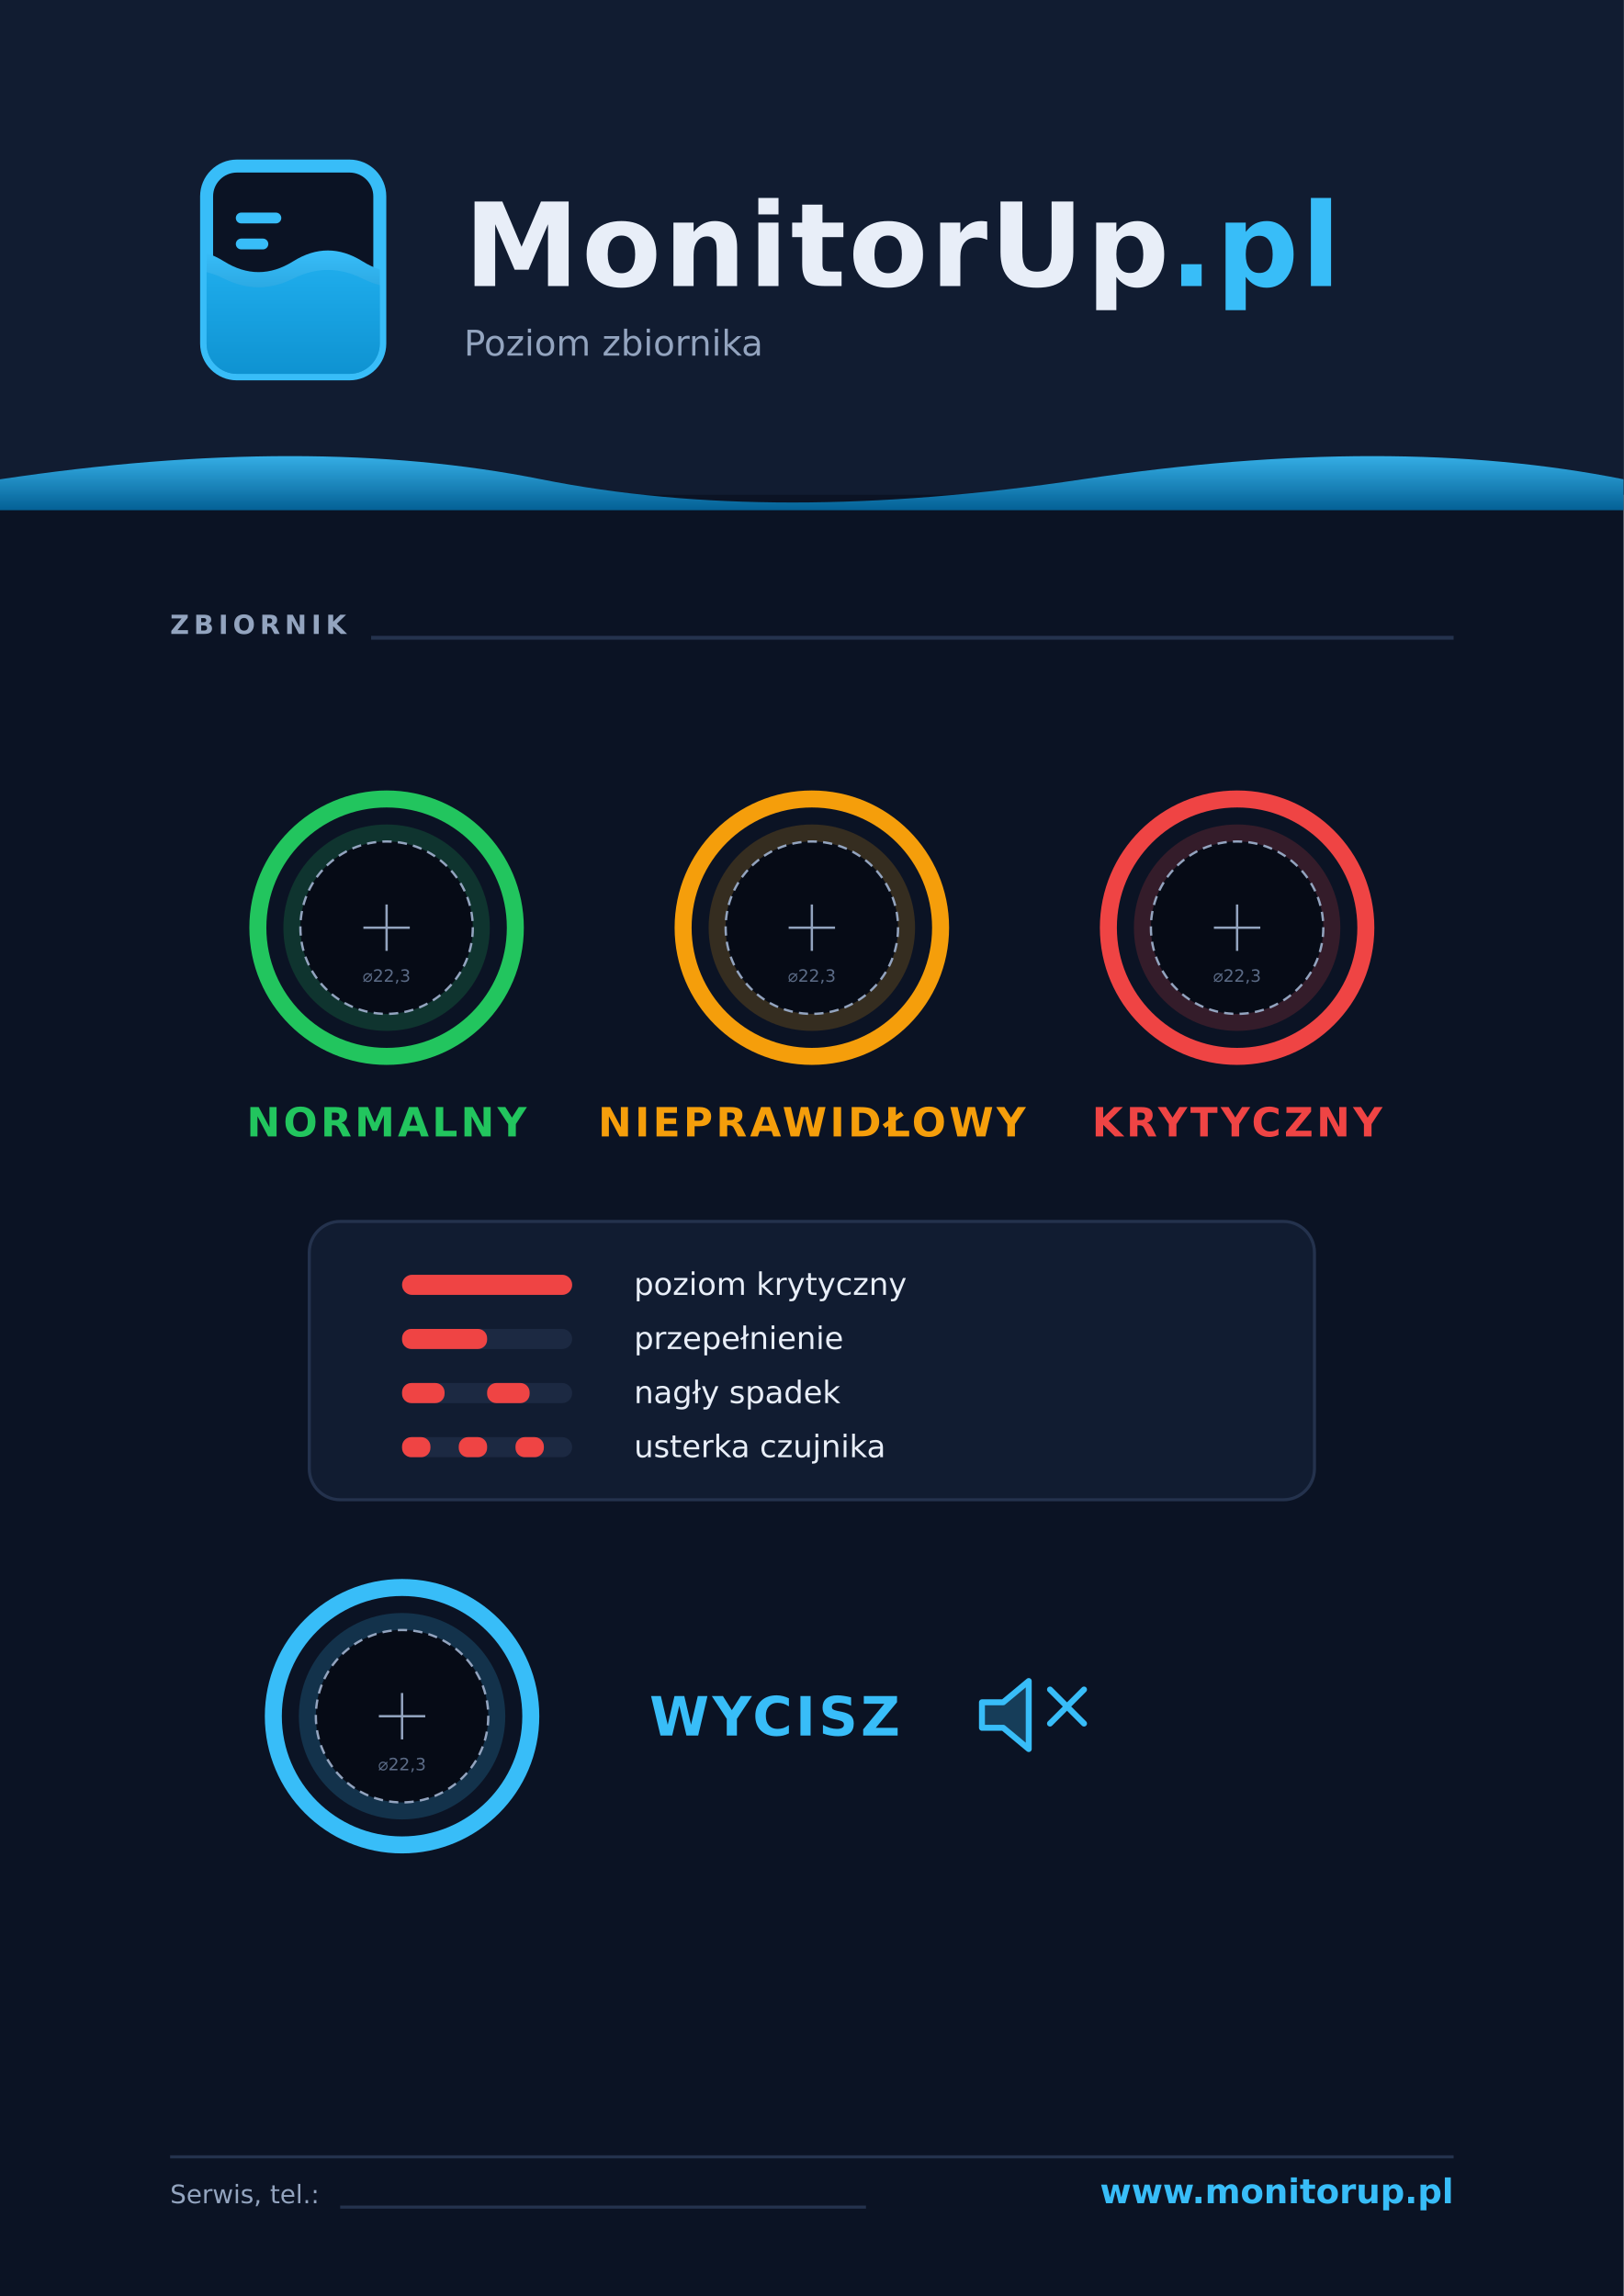
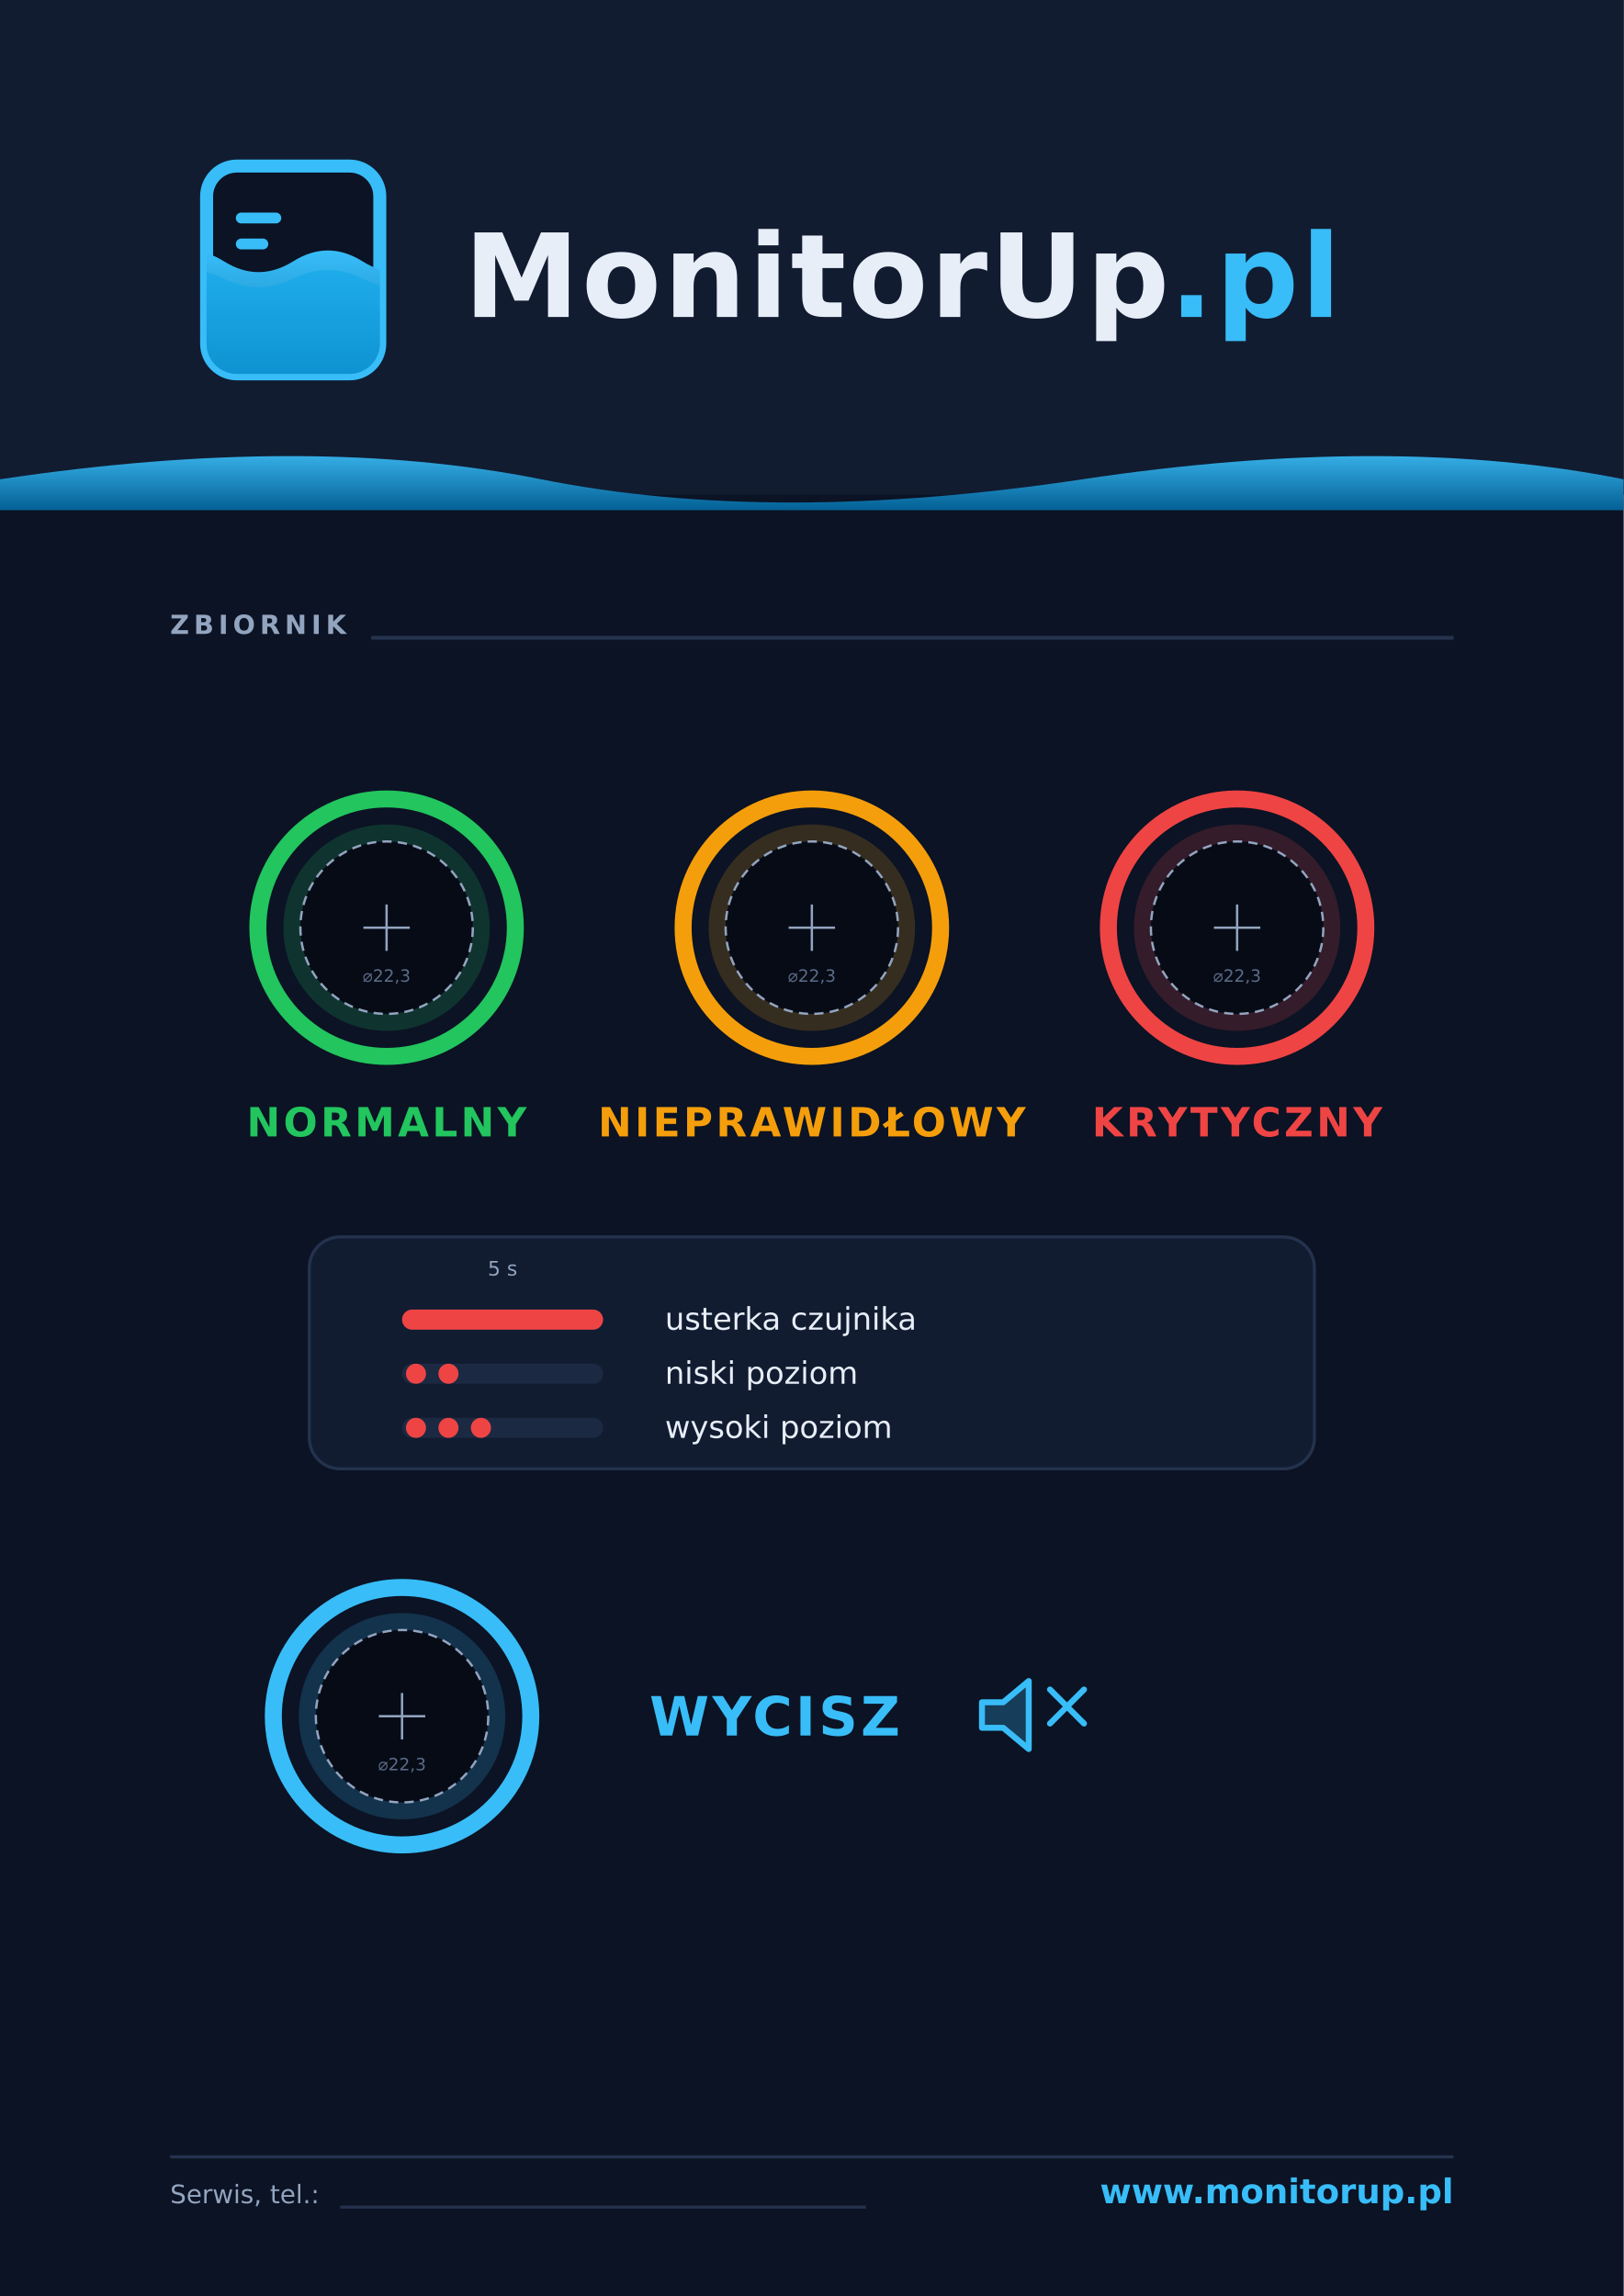
<svg xmlns="http://www.w3.org/2000/svg" width="210mm" height="297mm" viewBox="0 0 210 297">
  <defs>
    <linearGradient id="g" x1="0" y1="0" x2="0" y2="1">
      <stop offset="0" stop-color="#38bdf8" />
      <stop offset="1" stop-color="#0369a1" />
    </linearGradient>
    <clipPath id="c">
      <rect x="12" y="8" width="40" height="48" rx="7" />
    </clipPath>
    <clipPath id="panel">
      <rect x="0" y="0" width="210" height="297" />
    </clipPath>
  </defs>
  <rect x="0" y="0" width="210" height="297" fill="#0b1324" />
  <g clip-path="url(#panel)">
    <rect x="0" y="0" width="210" height="64" fill="#111c31" />
    <path d="M0 62 Q 40 56 70 62 T 140 62 T 210 62 V66 H0Z" fill="url(#g)" opacity=".9" />
  </g>
  <g transform="translate(20 17) scale(.56)">
    <rect x="12" y="8" width="40" height="48" rx="7" fill="#0b1324" stroke="#38bdf8" stroke-width="3" />
    <g clip-path="url(#c)">
      <path d="M0 30 Q8 25 16 30 T32 30 T48 30 T64 30 V64 H0Z" fill="url(#g)" />
      <path d="M0 34 Q8 30 16 34 T32 34 T48 34 T64 34 V64 H0Z" fill="#0ea5e9" opacity=".55" />
    </g>
    <path d="M20 20h8M20 26h5" stroke="#38bdf8" stroke-width="2.5" stroke-linecap="round" />
  </g>
-   <text x="60" y="37" font-family="DejaVu Sans, sans-serif" font-size="15" font-weight="bold" fill="#e8eef8" letter-spacing=".3">MonitorUp<tspan fill="#38bdf8">.pl</tspan>
+   <text x="60" y="41" font-family="DejaVu Sans, sans-serif" font-size="15" font-weight="bold" fill="#e8eef8" letter-spacing=".3">MonitorUp<tspan fill="#38bdf8">.pl</tspan>
  </text>
-   <text x="60" y="46" font-family="DejaVu Sans, sans-serif" font-size="4.6" font-weight="normal" fill="#93a4bf" text-anchor="start" letter-spacing="0">Poziom zbiornika</text>
  <text x="22" y="82" font-family="DejaVu Sans, sans-serif" font-size="3.4" font-weight="bold" fill="#93a4bf" text-anchor="start" letter-spacing="0.6">ZBIORNIK</text>
  <line x1="48" y1="82.5" x2="188" y2="82.5" stroke="#24324d" stroke-width=".5" />
  <circle cx="50" cy="120" r="16.65" fill="none" stroke="#22c55e" stroke-width="2.2" />
  <circle cx="50" cy="120" r="13.35" fill="#22c55e" opacity=".18" />
  <circle cx="50" cy="120" r="11.15" fill="#060b16" stroke="#93a4bf" stroke-width=".3" stroke-dasharray="1.2 .8" />
  <path d="M47 120h6M50 117v6" stroke="#93a4bf" stroke-width=".3" />
  <text x="50" y="127" font-family="DejaVu Sans, sans-serif" font-size="2.2" fill="#5b6b86" text-anchor="middle">⌀22,3</text>
  <text x="50" y="147" font-family="DejaVu Sans, sans-serif" font-size="5.2" font-weight="bold" fill="#22c55e" text-anchor="middle" letter-spacing="0.4">NORMALNY</text>
  <circle cx="105" cy="120" r="16.65" fill="none" stroke="#f59e0b" stroke-width="2.2" />
  <circle cx="105" cy="120" r="13.35" fill="#f59e0b" opacity=".18" />
  <circle cx="105" cy="120" r="11.15" fill="#060b16" stroke="#93a4bf" stroke-width=".3" stroke-dasharray="1.2 .8" />
  <path d="M102 120h6M105 117v6" stroke="#93a4bf" stroke-width=".3" />
  <text x="105" y="127" font-family="DejaVu Sans, sans-serif" font-size="2.2" fill="#5b6b86" text-anchor="middle">⌀22,3</text>
  <text x="105" y="147" font-family="DejaVu Sans, sans-serif" font-size="5.2" font-weight="bold" fill="#f59e0b" text-anchor="middle" letter-spacing="0.4">NIEPRAWIDŁOWY</text>
  <circle cx="160" cy="120" r="16.65" fill="none" stroke="#ef4444" stroke-width="2.2" />
  <circle cx="160" cy="120" r="13.35" fill="#ef4444" opacity=".18" />
  <circle cx="160" cy="120" r="11.15" fill="#060b16" stroke="#93a4bf" stroke-width=".3" stroke-dasharray="1.2 .8" />
  <path d="M157 120h6M160 117v6" stroke="#93a4bf" stroke-width=".3" />
  <text x="160" y="127" font-family="DejaVu Sans, sans-serif" font-size="2.2" fill="#5b6b86" text-anchor="middle">⌀22,3</text>
  <text x="160" y="147" font-family="DejaVu Sans, sans-serif" font-size="5.2" font-weight="bold" fill="#ef4444" text-anchor="middle" letter-spacing="0.4">KRYTYCZNY</text>
-   <rect x="40" y="158" width="130" height="36" rx="4" fill="#111c31" stroke="#24324d" stroke-width=".4" />
-   <rect x="52" y="164.9" width="22" height="2.6" rx="1.3" fill="#1c2942" />
-   <rect x="52" y="164.9" width="22" height="2.6" rx="1.3" fill="#ef4444" />
-   <text x="82" y="167.5" font-family="DejaVu Sans, sans-serif" font-size="4" font-weight="normal" fill="#e8eef8" text-anchor="start" letter-spacing="0">poziom krytyczny</text>
-   <rect x="52" y="171.9" width="22" height="2.6" rx="1.3" fill="#1c2942" />
-   <rect x="52.00" y="171.9" width="11.00" height="2.6" rx="1.2" fill="#ef4444" />
-   <text x="82" y="174.5" font-family="DejaVu Sans, sans-serif" font-size="4" font-weight="normal" fill="#e8eef8" text-anchor="start" letter-spacing="0">przepełnienie</text>
-   <rect x="52" y="178.9" width="22" height="2.6" rx="1.3" fill="#1c2942" />
-   <rect x="52.00" y="178.9" width="5.50" height="2.6" rx="1.2" fill="#ef4444" />
-   <rect x="63.00" y="178.9" width="5.50" height="2.6" rx="1.2" fill="#ef4444" />
-   <text x="82" y="181.5" font-family="DejaVu Sans, sans-serif" font-size="4" font-weight="normal" fill="#e8eef8" text-anchor="start" letter-spacing="0">nagły spadek</text>
-   <rect x="52" y="185.9" width="22" height="2.6" rx="1.3" fill="#1c2942" />
-   <rect x="52.00" y="185.9" width="3.67" height="2.6" rx="1.2" fill="#ef4444" />
-   <rect x="59.33" y="185.9" width="3.67" height="2.6" rx="1.2" fill="#ef4444" />
-   <rect x="66.67" y="185.9" width="3.67" height="2.6" rx="1.2" fill="#ef4444" />
-   <text x="82" y="188.5" font-family="DejaVu Sans, sans-serif" font-size="4" font-weight="normal" fill="#e8eef8" text-anchor="start" letter-spacing="0">usterka czujnika</text>
+   <rect x="40" y="160" width="130" height="30" rx="4" fill="#111c31" stroke="#24324d" stroke-width=".4" />
+   <text x="65.0" y="165" font-family="DejaVu Sans, sans-serif" font-size="2.6" font-weight="normal" fill="#93a4bf" text-anchor="middle" letter-spacing="0">5 s</text>
+   <rect x="52" y="169.4" width="26" height="2.6" rx="1.3" fill="#1c2942" />
+   <rect x="52" y="169.4" width="26" height="2.6" rx="1.3" fill="#ef4444" />
+   <text x="86" y="172" font-family="DejaVu Sans, sans-serif" font-size="4" font-weight="normal" fill="#e8eef8" text-anchor="start" letter-spacing="0">usterka czujnika</text>
+   <rect x="52" y="176.4" width="26" height="2.6" rx="1.3" fill="#1c2942" />
+   <rect x="52.50" y="176.4" width="2.6" height="2.6" rx="1.3" fill="#ef4444" />
+   <rect x="56.70" y="176.4" width="2.6" height="2.6" rx="1.3" fill="#ef4444" />
+   <text x="86" y="179" font-family="DejaVu Sans, sans-serif" font-size="4" font-weight="normal" fill="#e8eef8" text-anchor="start" letter-spacing="0">niski poziom</text>
+   <rect x="52" y="183.4" width="26" height="2.6" rx="1.3" fill="#1c2942" />
+   <rect x="52.50" y="183.4" width="2.6" height="2.6" rx="1.3" fill="#ef4444" />
+   <rect x="56.70" y="183.4" width="2.6" height="2.6" rx="1.3" fill="#ef4444" />
+   <rect x="60.90" y="183.4" width="2.6" height="2.6" rx="1.3" fill="#ef4444" />
+   <text x="86" y="186" font-family="DejaVu Sans, sans-serif" font-size="4" font-weight="normal" fill="#e8eef8" text-anchor="start" letter-spacing="0">wysoki poziom</text>
  <circle cx="52" cy="222" r="16.65" fill="none" stroke="#38bdf8" stroke-width="2.2" />
  <circle cx="52" cy="222" r="13.35" fill="#38bdf8" opacity=".18" />
  <circle cx="52" cy="222" r="11.15" fill="#060b16" stroke="#93a4bf" stroke-width=".3" stroke-dasharray="1.2 .8" />
  <path d="M49 222h6M52 219v6" stroke="#93a4bf" stroke-width=".3" />
  <text x="52" y="229" font-family="DejaVu Sans, sans-serif" font-size="2.2" fill="#5b6b86" text-anchor="middle">⌀22,3</text>
  <text x="84" y="224.5" font-family="DejaVu Sans, sans-serif" font-size="7" font-weight="bold" fill="#38bdf8" text-anchor="start" letter-spacing="0.4">WYCISZ</text>
  <g transform="translate(127 218) scale(1.1)" fill="none" stroke="#38bdf8" stroke-width=".7" stroke-linejoin="round" stroke-linecap="round">
    <path d="M0 2h2.5l3-2.5v8l-3-2.5H0z" fill="#38bdf8" fill-opacity=".25" />
    <path d="M8 0.5l4 4M12 0.5l-4 4" />
  </g>
  <line x1="22" y1="279" x2="188" y2="279" stroke="#24324d" stroke-width=".4" />
  <text x="22" y="285" font-family="DejaVu Sans, sans-serif" font-size="3.3" font-weight="normal" fill="#93a4bf" text-anchor="start" letter-spacing="0">Serwis, tel.:</text>
  <line x1="44" y1="285.5" x2="112" y2="285.5" stroke="#24324d" stroke-width=".4" />
  <text x="188" y="285" font-family="DejaVu Sans, sans-serif" font-size="4.4" font-weight="bold" fill="#38bdf8" text-anchor="end" letter-spacing="0">www.monitorup.pl</text>
</svg>
